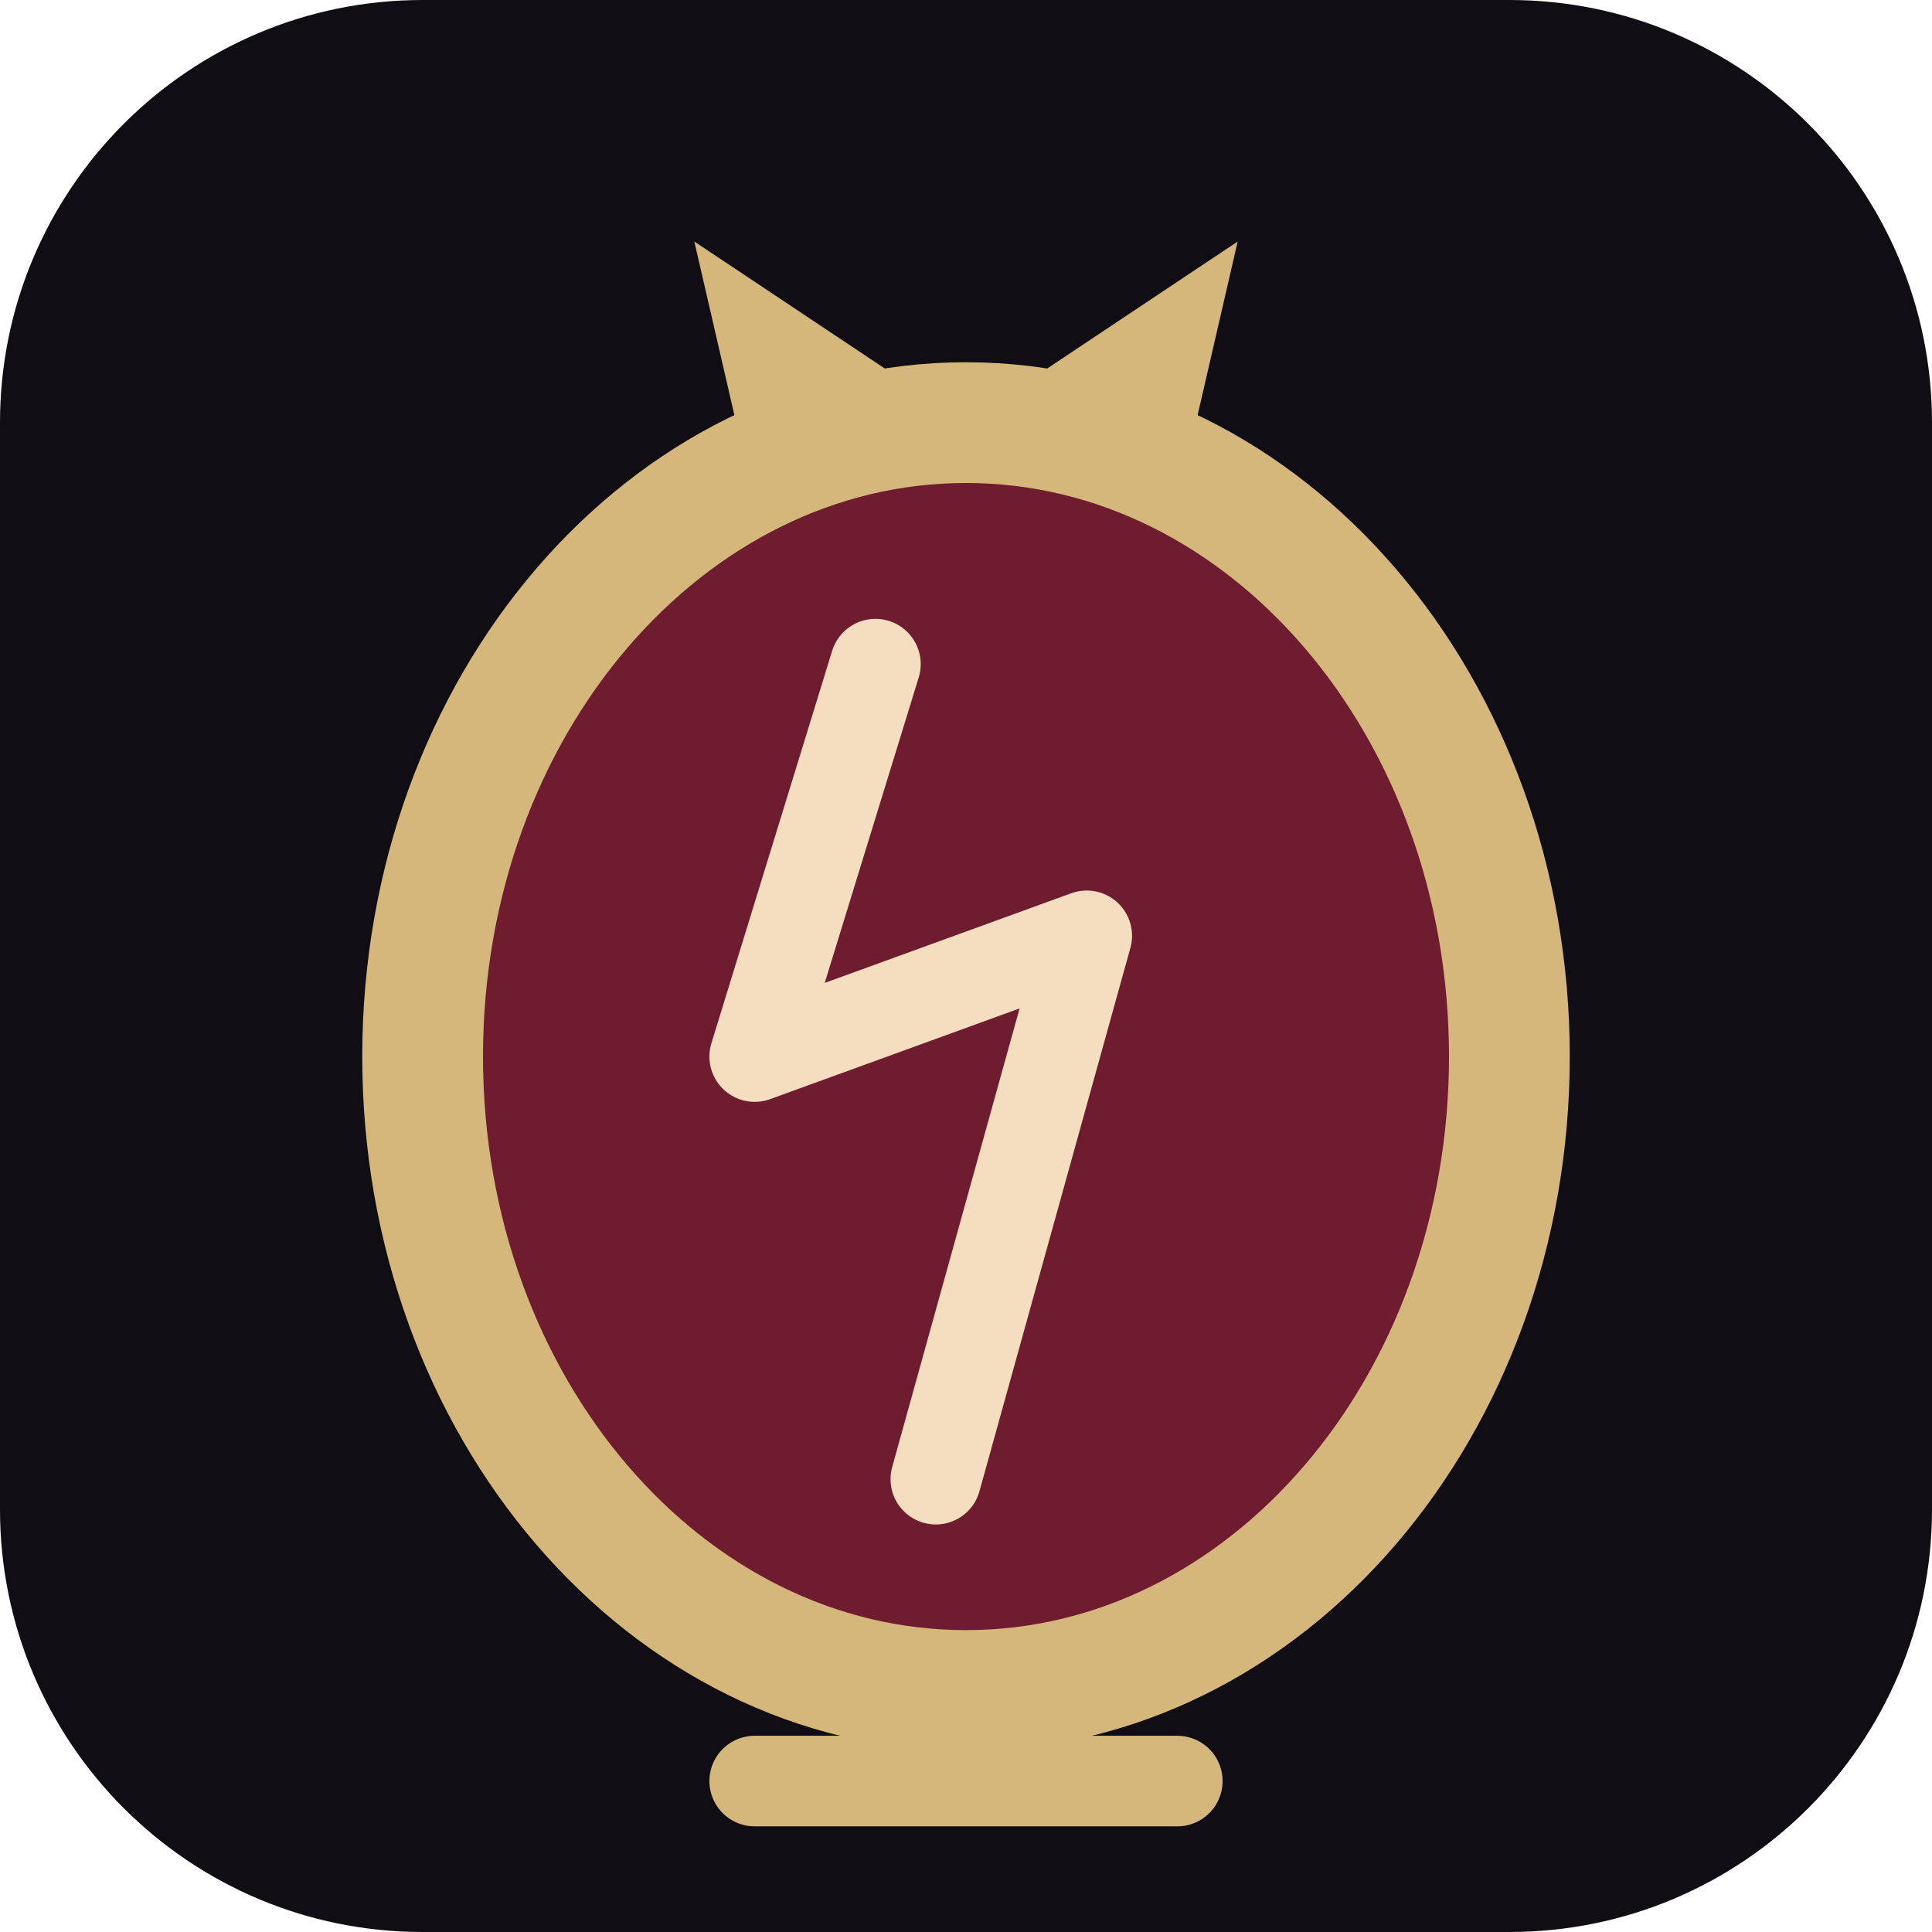
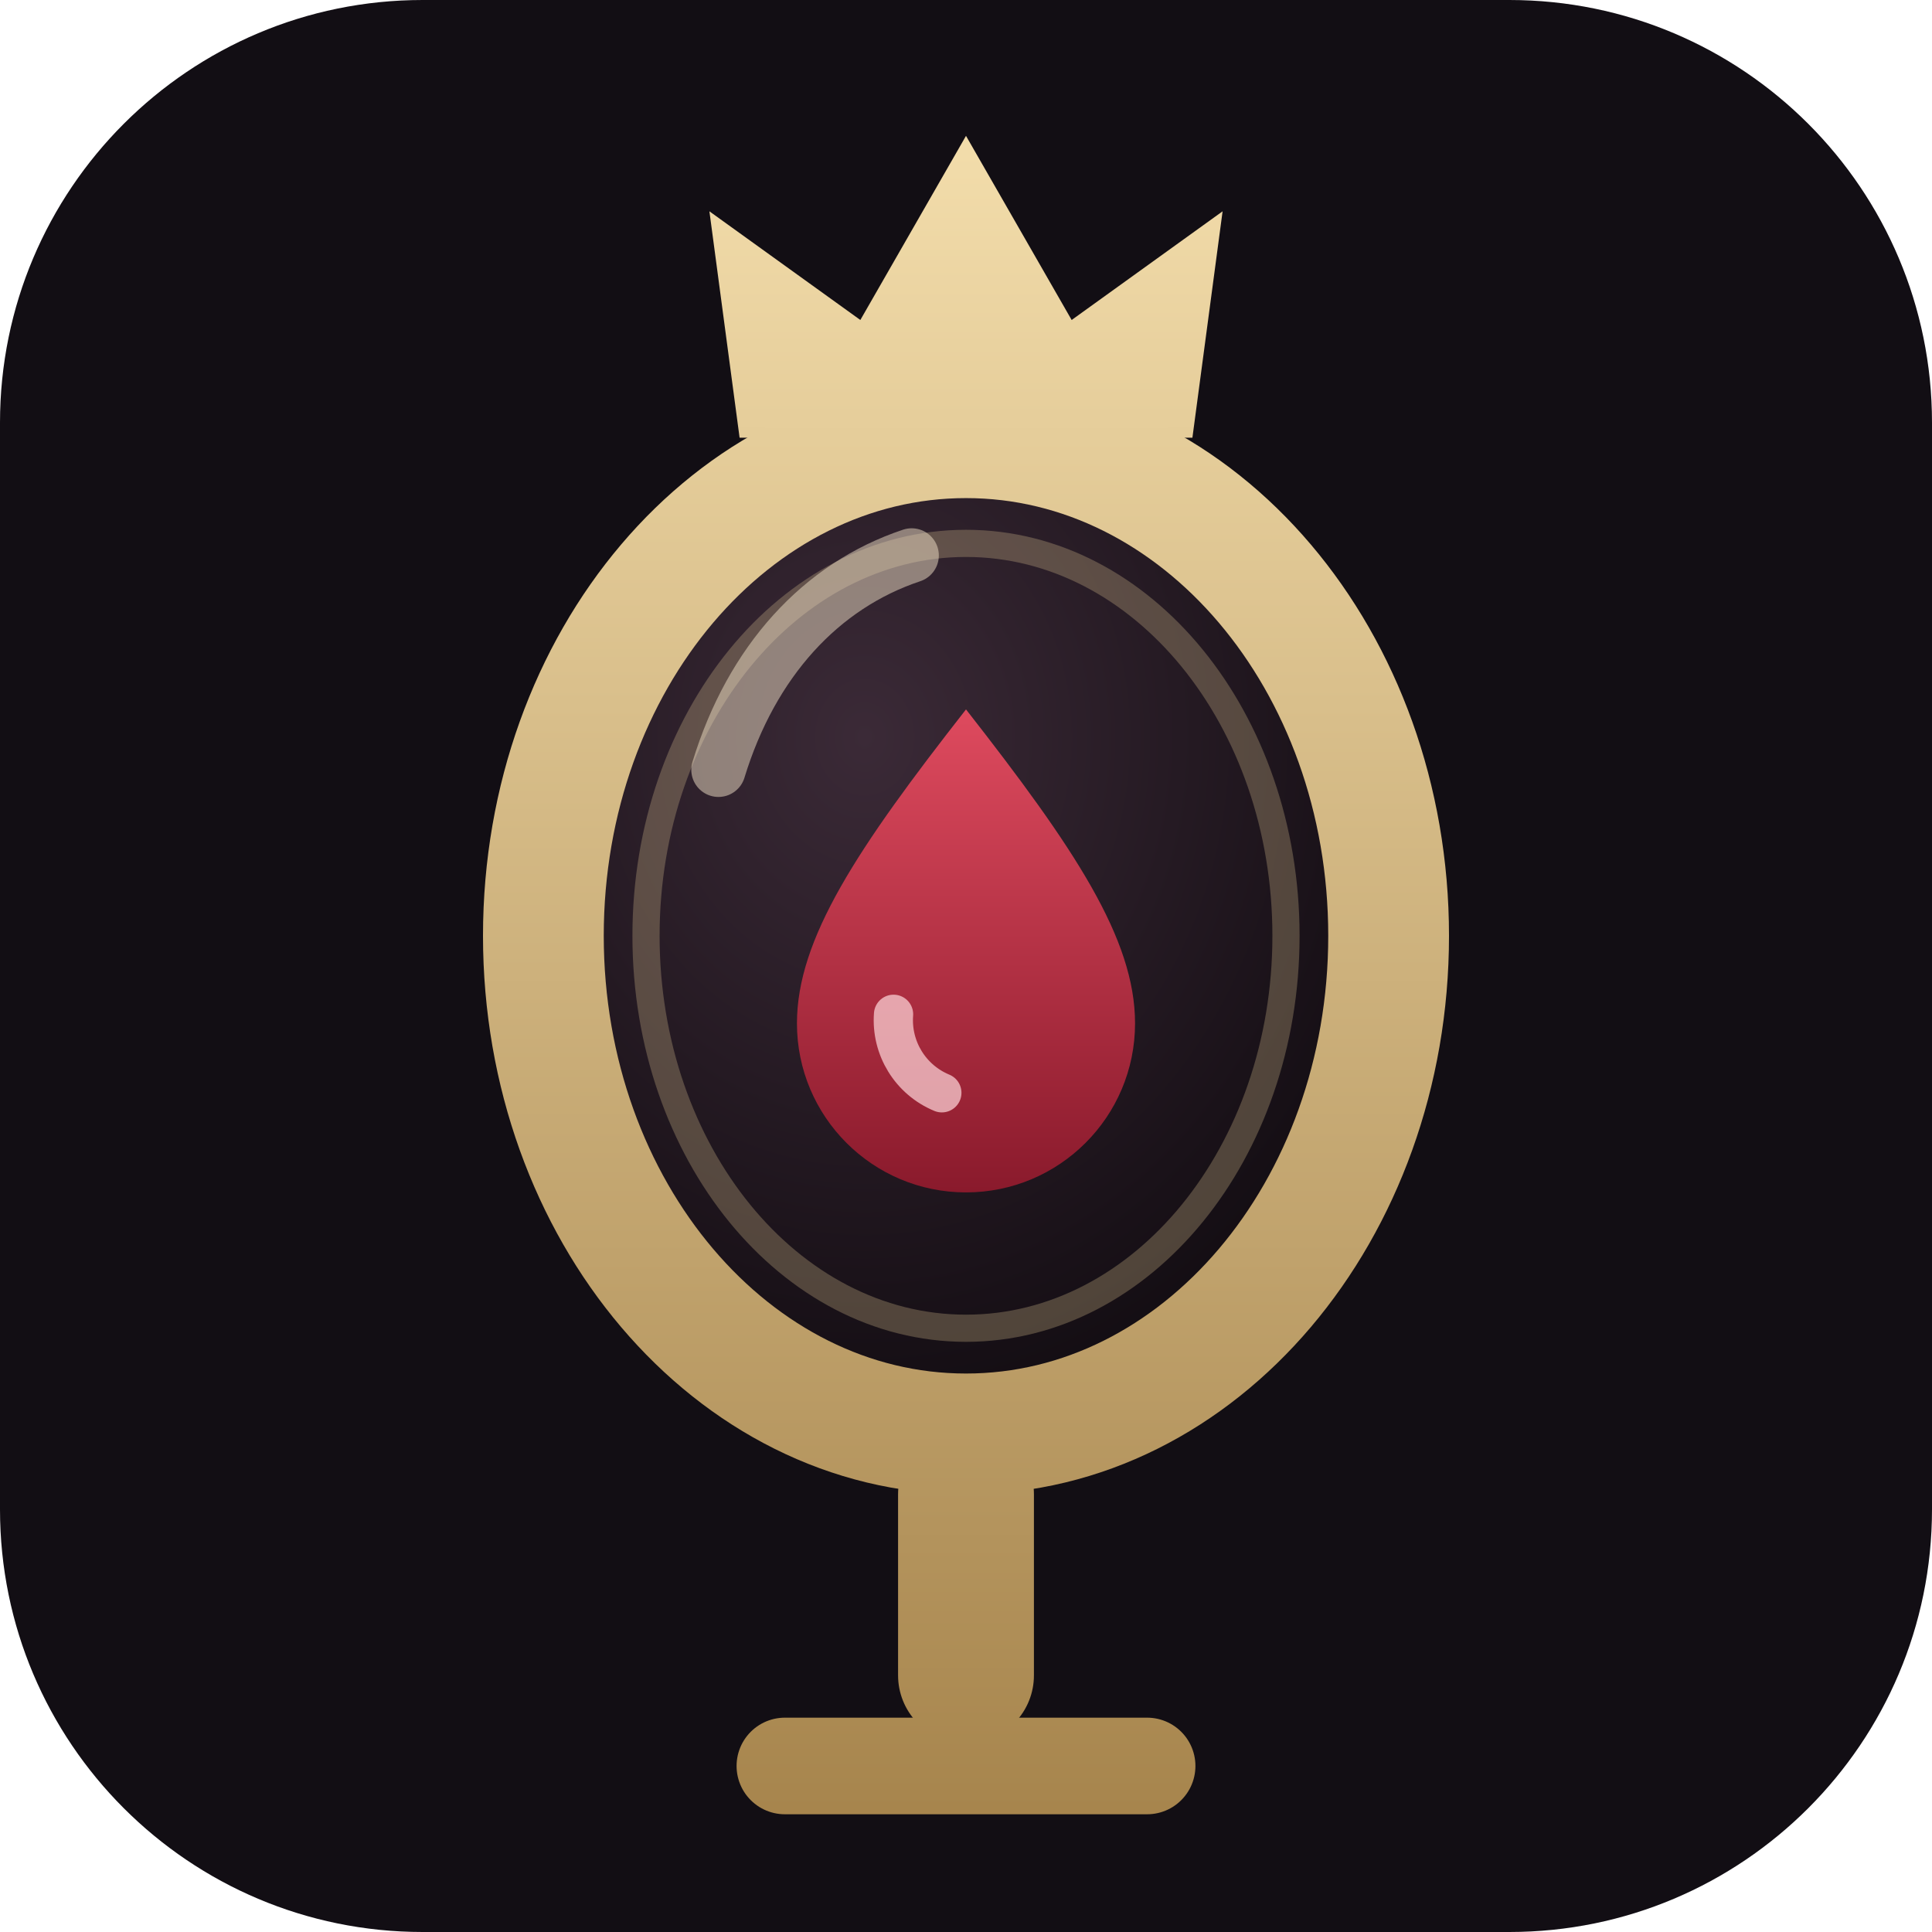
<svg xmlns="http://www.w3.org/2000/svg" viewBox="0 0 64 64">
-   <rect width="64" height="64" rx="14" fill="#100d14" />
-   <path d="M23 8l9 6 9-6-3 13H26z" fill="#d5b77b" />
-   <ellipse cx="32" cy="35" rx="18" ry="21" fill="#6f1c30" stroke="#d5b77b" stroke-width="4" />
-   <path d="M29 22l-4 13 11-4-5 18" fill="none" stroke="#f5dec0" stroke-width="3" stroke-linecap="round" stroke-linejoin="round" />
-   <path d="M25 59h14" stroke="#d5b77b" stroke-width="3" stroke-linecap="round" />
+   <defs>
+     <linearGradient id="gold" gradientUnits="userSpaceOnUse" x1="0" y1="5" x2="0" y2="60">
+       <stop offset="0" stop-color="#f2dcaa" />
+       <stop offset="1" stop-color="#a7854d" />
+     </linearGradient>
+     <radialGradient id="glass" cx=".38" cy=".3" r=".8">
+       <stop offset="0" stop-color="#3b2a37" />
+       <stop offset=".7" stop-color="#1a1219" />
+       <stop offset="1" stop-color="#0d090d" />
+     </radialGradient>
+     <linearGradient id="blood" x1="0" y1="0" x2="0" y2="1">
+       <stop offset="0" stop-color="#de4a5e" />
+       <stop offset="1" stop-color="#8a1a2c" />
+     </linearGradient>
+   </defs>
+   <rect width="64" height="64" rx="14" fill="#120e14" />
+   <path d="M24.5 14.5 23.5 7l5 3.6L32 4.5l3.5 6.1 5-3.6-1 7.5z" fill="url(#gold)" />
+   <ellipse cx="32" cy="31" rx="14" ry="16.5" fill="url(#glass)" stroke="url(#gold)" stroke-width="4" />
+   <ellipse cx="32" cy="31" rx="10.6" ry="13" fill="none" stroke="#e6cd98" stroke-opacity=".28" stroke-width=".9" />
+   <path d="M23.8 25.5c1.1-3.6 3.4-6.1 6.4-7.1" fill="none" stroke="#f3e2c8" stroke-opacity=".5" stroke-width="1.8" stroke-linecap="round" />
+   <path d="M32 23.5c3.6 4.6 5.6 7.6 5.6 10.4a5.6 5.6 0 0 1-11.2 0c0-2.8 2-5.8 5.6-10.4z" fill="url(#blood)" />
+   <path d="M29.6 33.6a2.6 2.6 0 0 0 1.6 2.6" fill="none" stroke="#ffd9dc" stroke-opacity=".7" stroke-width="1.3" stroke-linecap="round" />
+   <path d="M32 49.5v6" stroke="url(#gold)" stroke-width="4.5" stroke-linecap="round" />
+   <path d="M26 58.5h12" stroke="url(#gold)" stroke-width="3.2" stroke-linecap="round" />
</svg>
